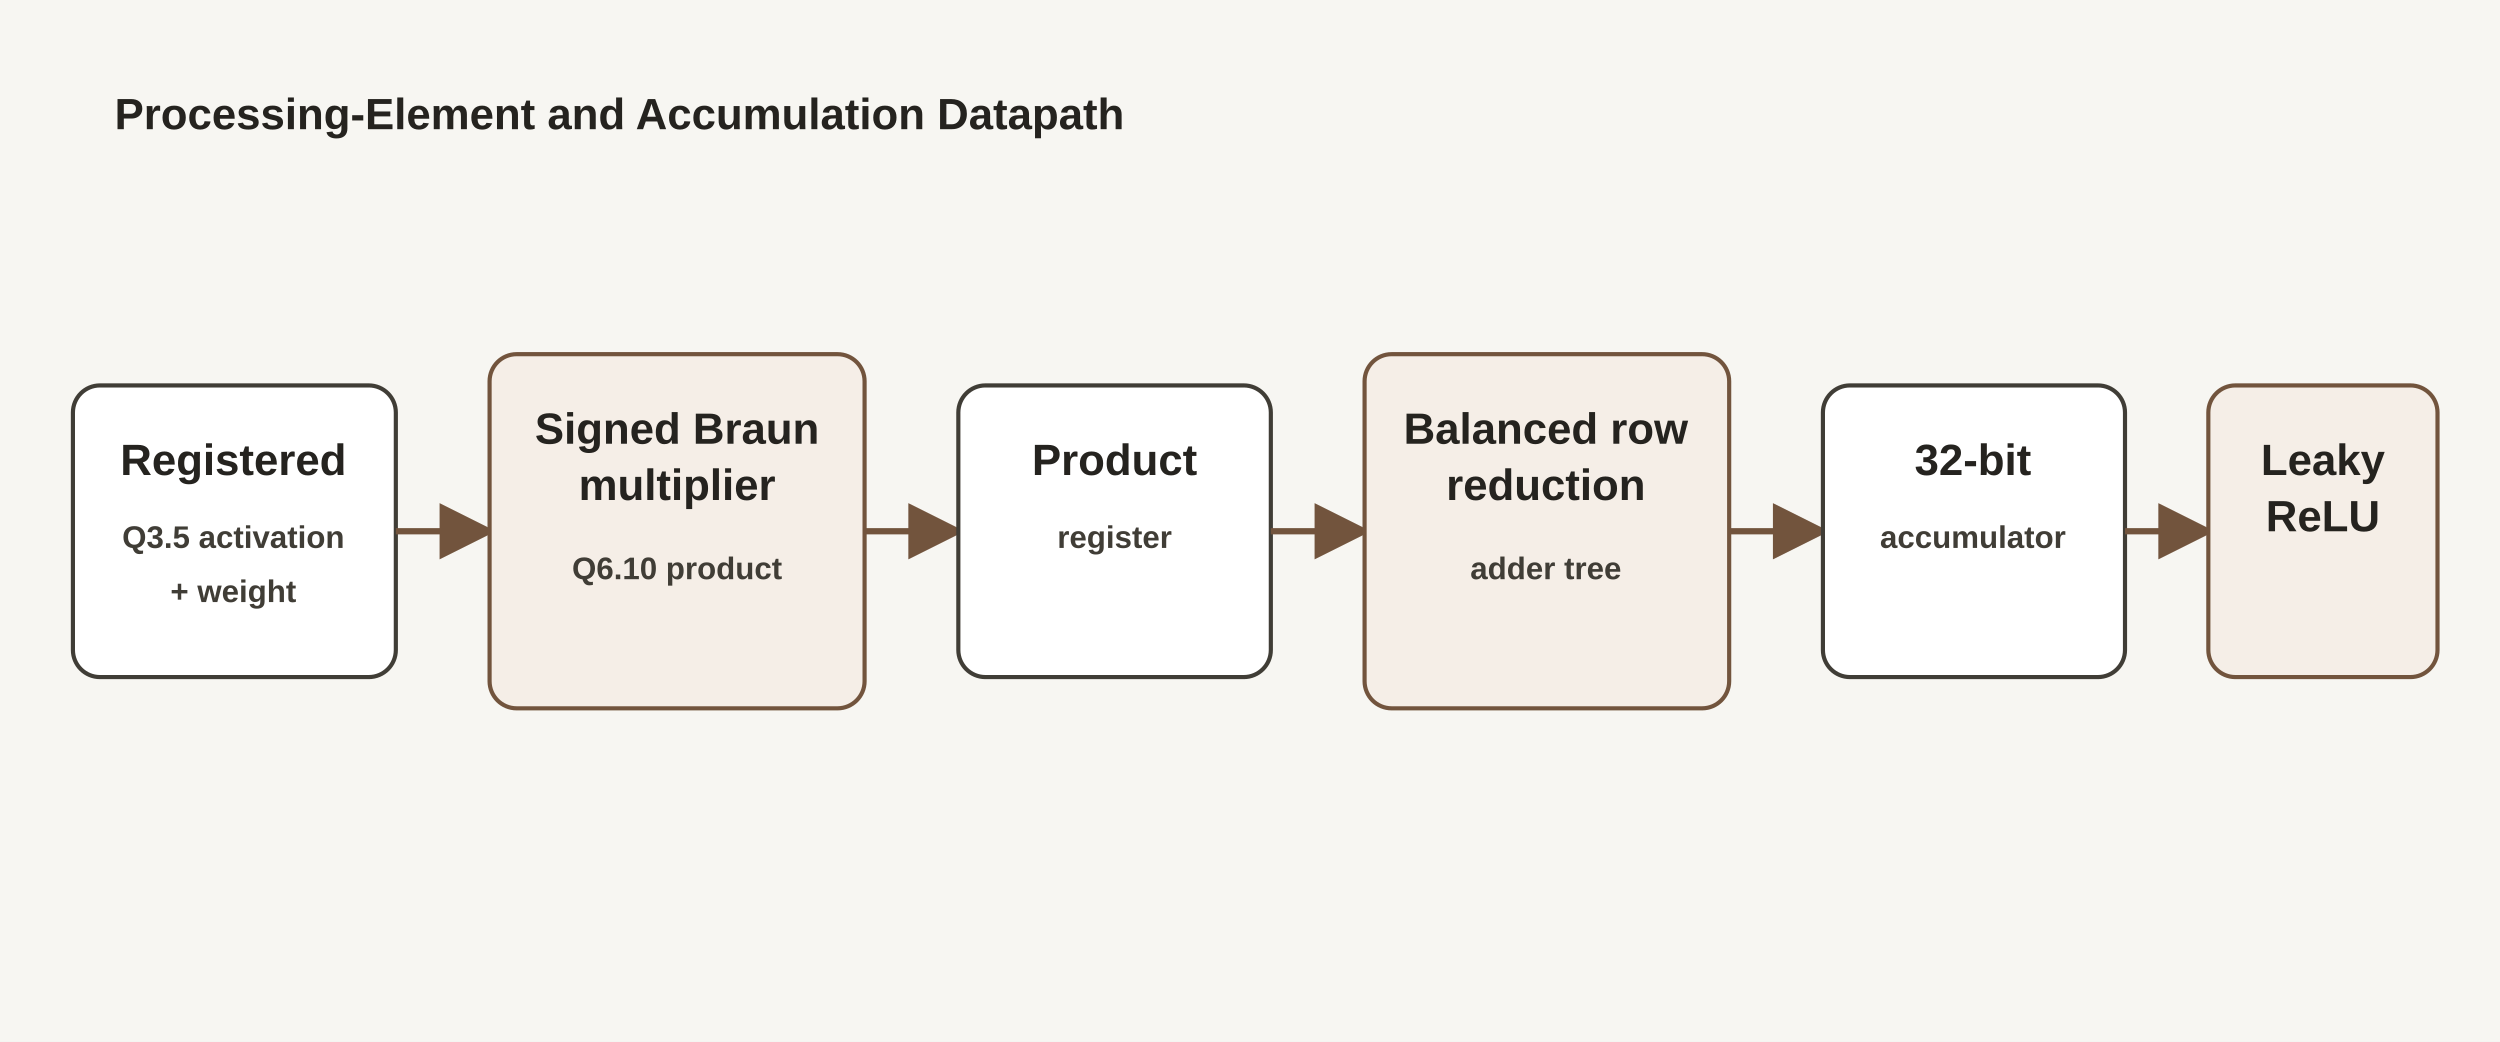
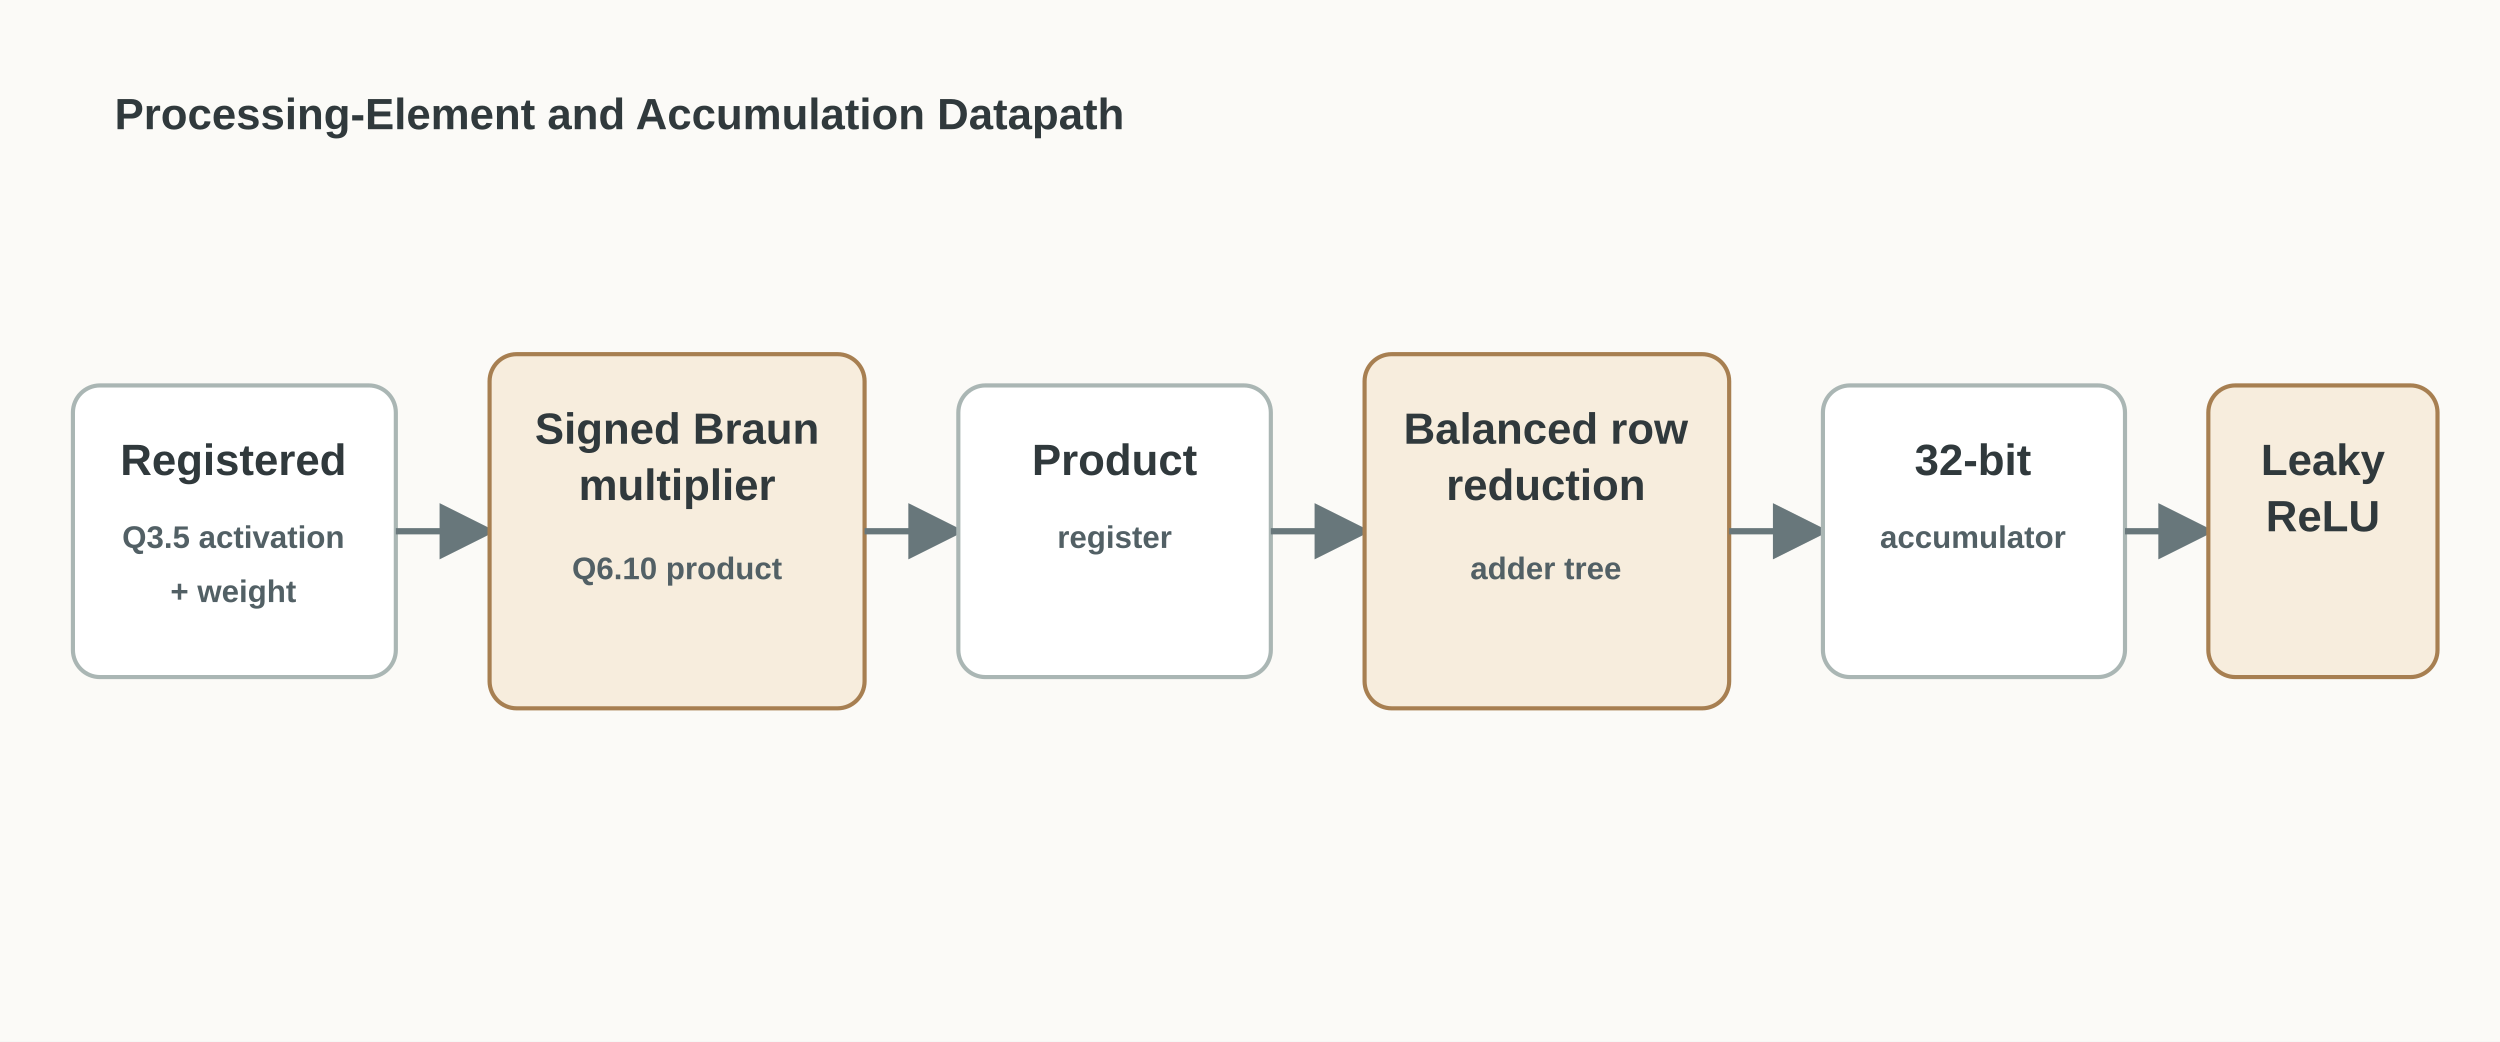
<svg xmlns="http://www.w3.org/2000/svg" width="1200" height="500" viewBox="0 0 1200 500" role="img">
  <defs>
    <marker id="a" markerWidth="9" markerHeight="9" refX="8" refY="4.5" orient="auto">
-       <path d="M0 0L9 4.5 0 9Z" fill="#72543d" />
+       <path d="M0 0L9 4.5 0 9Z" fill="#68777B" />
    </marker>
-     <style>.b{fill:#fff;stroke:#403d36;stroke-width:2}.w{fill:#f5eee7;stroke:#72543d;stroke-width:2}.h{font:700 21px Arial;fill:#25231f}.s{font:600 15px Arial;fill:#403d36}.x{stroke:#72543d;stroke-width:3;fill:none;marker-end:url(#a)}</style>
+     <style>.b{fill:#fff;stroke:#AAB6B4;stroke-width:2}.w{fill:#F7EDDD;stroke:#A77F51;stroke-width:2}.h{font:700 21px Arial;fill:#30393C}.s{font:600 15px Arial;fill:#526065}.x{stroke:#68777B;stroke-width:3;fill:none;marker-end:url(#a)}</style>
  </defs>
-   <rect width="1200" height="500" fill="#f7f6f2" />
+   <rect width="1200" height="500" fill="#FBFAF7" />
  <text x="55" y="62" class="h">Processing-Element and Accumulation Datapath</text>
  <g transform="translate(35 185)">
    <rect class="b" width="155" height="140" rx="13" />
    <text class="h" x="77" y="43" text-anchor="middle">Registered</text>
    <text class="s" x="77" y="78" text-anchor="middle">Q3.5 activation</text>
    <text class="s" x="77" y="104" text-anchor="middle">+ weight</text>
  </g>
  <path class="x" d="M190 255H235" />
  <g transform="translate(235 170)">
    <rect class="w" width="180" height="170" rx="13" />
    <text class="h" x="90" y="43" text-anchor="middle">Signed Braun</text>
    <text class="h" x="90" y="70" text-anchor="middle">multiplier</text>
    <text class="s" x="90" y="108" text-anchor="middle">Q6.10 product</text>
  </g>
  <path class="x" d="M415 255H460" />
  <g transform="translate(460 185)">
    <rect class="b" width="150" height="140" rx="13" />
    <text class="h" x="75" y="43" text-anchor="middle">Product</text>
    <text class="s" x="75" y="78" text-anchor="middle">register</text>
  </g>
  <path class="x" d="M610 255H655" />
  <g transform="translate(655 170)">
    <rect class="w" width="175" height="170" rx="13" />
    <text class="h" x="87" y="43" text-anchor="middle">Balanced row</text>
    <text class="h" x="87" y="70" text-anchor="middle">reduction</text>
    <text class="s" x="87" y="108" text-anchor="middle">adder tree</text>
  </g>
  <path class="x" d="M830 255H875" />
  <g transform="translate(875 185)">
    <rect class="b" width="145" height="140" rx="13" />
    <text class="h" x="72" y="43" text-anchor="middle">32-bit</text>
    <text class="s" x="72" y="78" text-anchor="middle">accumulator</text>
  </g>
  <path class="x" d="M1020 255H1060" />
  <g transform="translate(1060 185)">
    <rect class="w" width="110" height="140" rx="13" />
    <text class="h" x="55" y="43" text-anchor="middle">Leaky</text>
    <text class="h" x="55" y="70" text-anchor="middle">ReLU</text>
  </g>
</svg>
